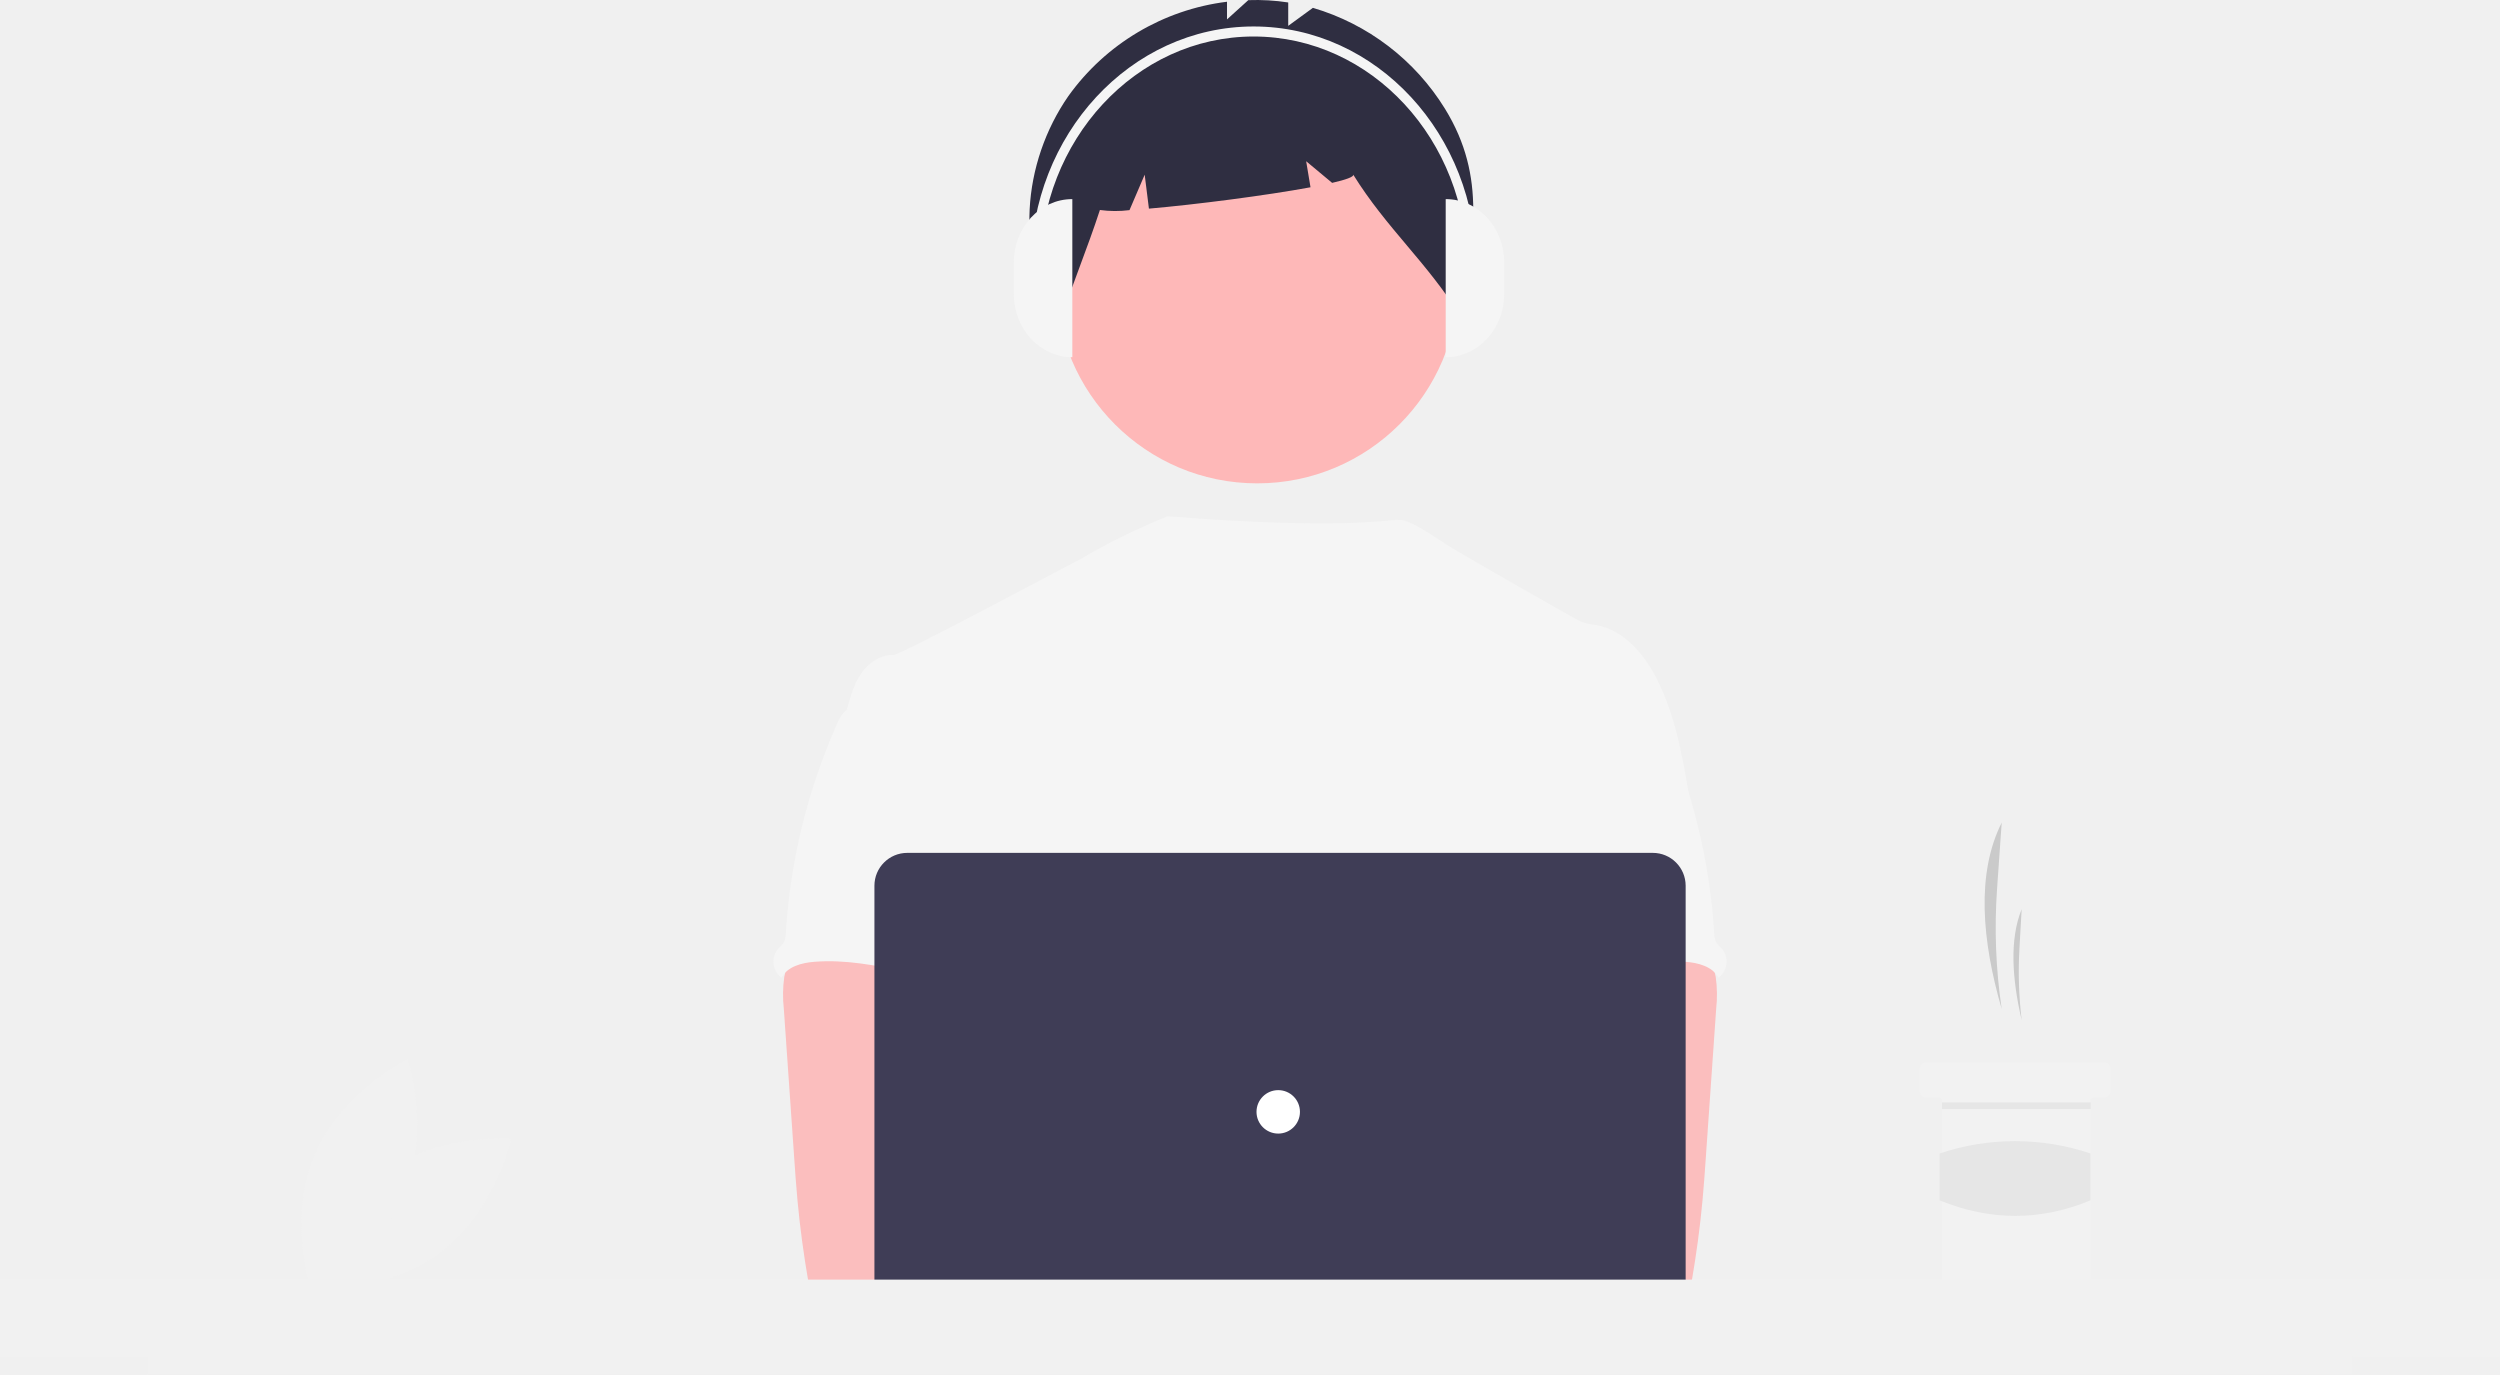
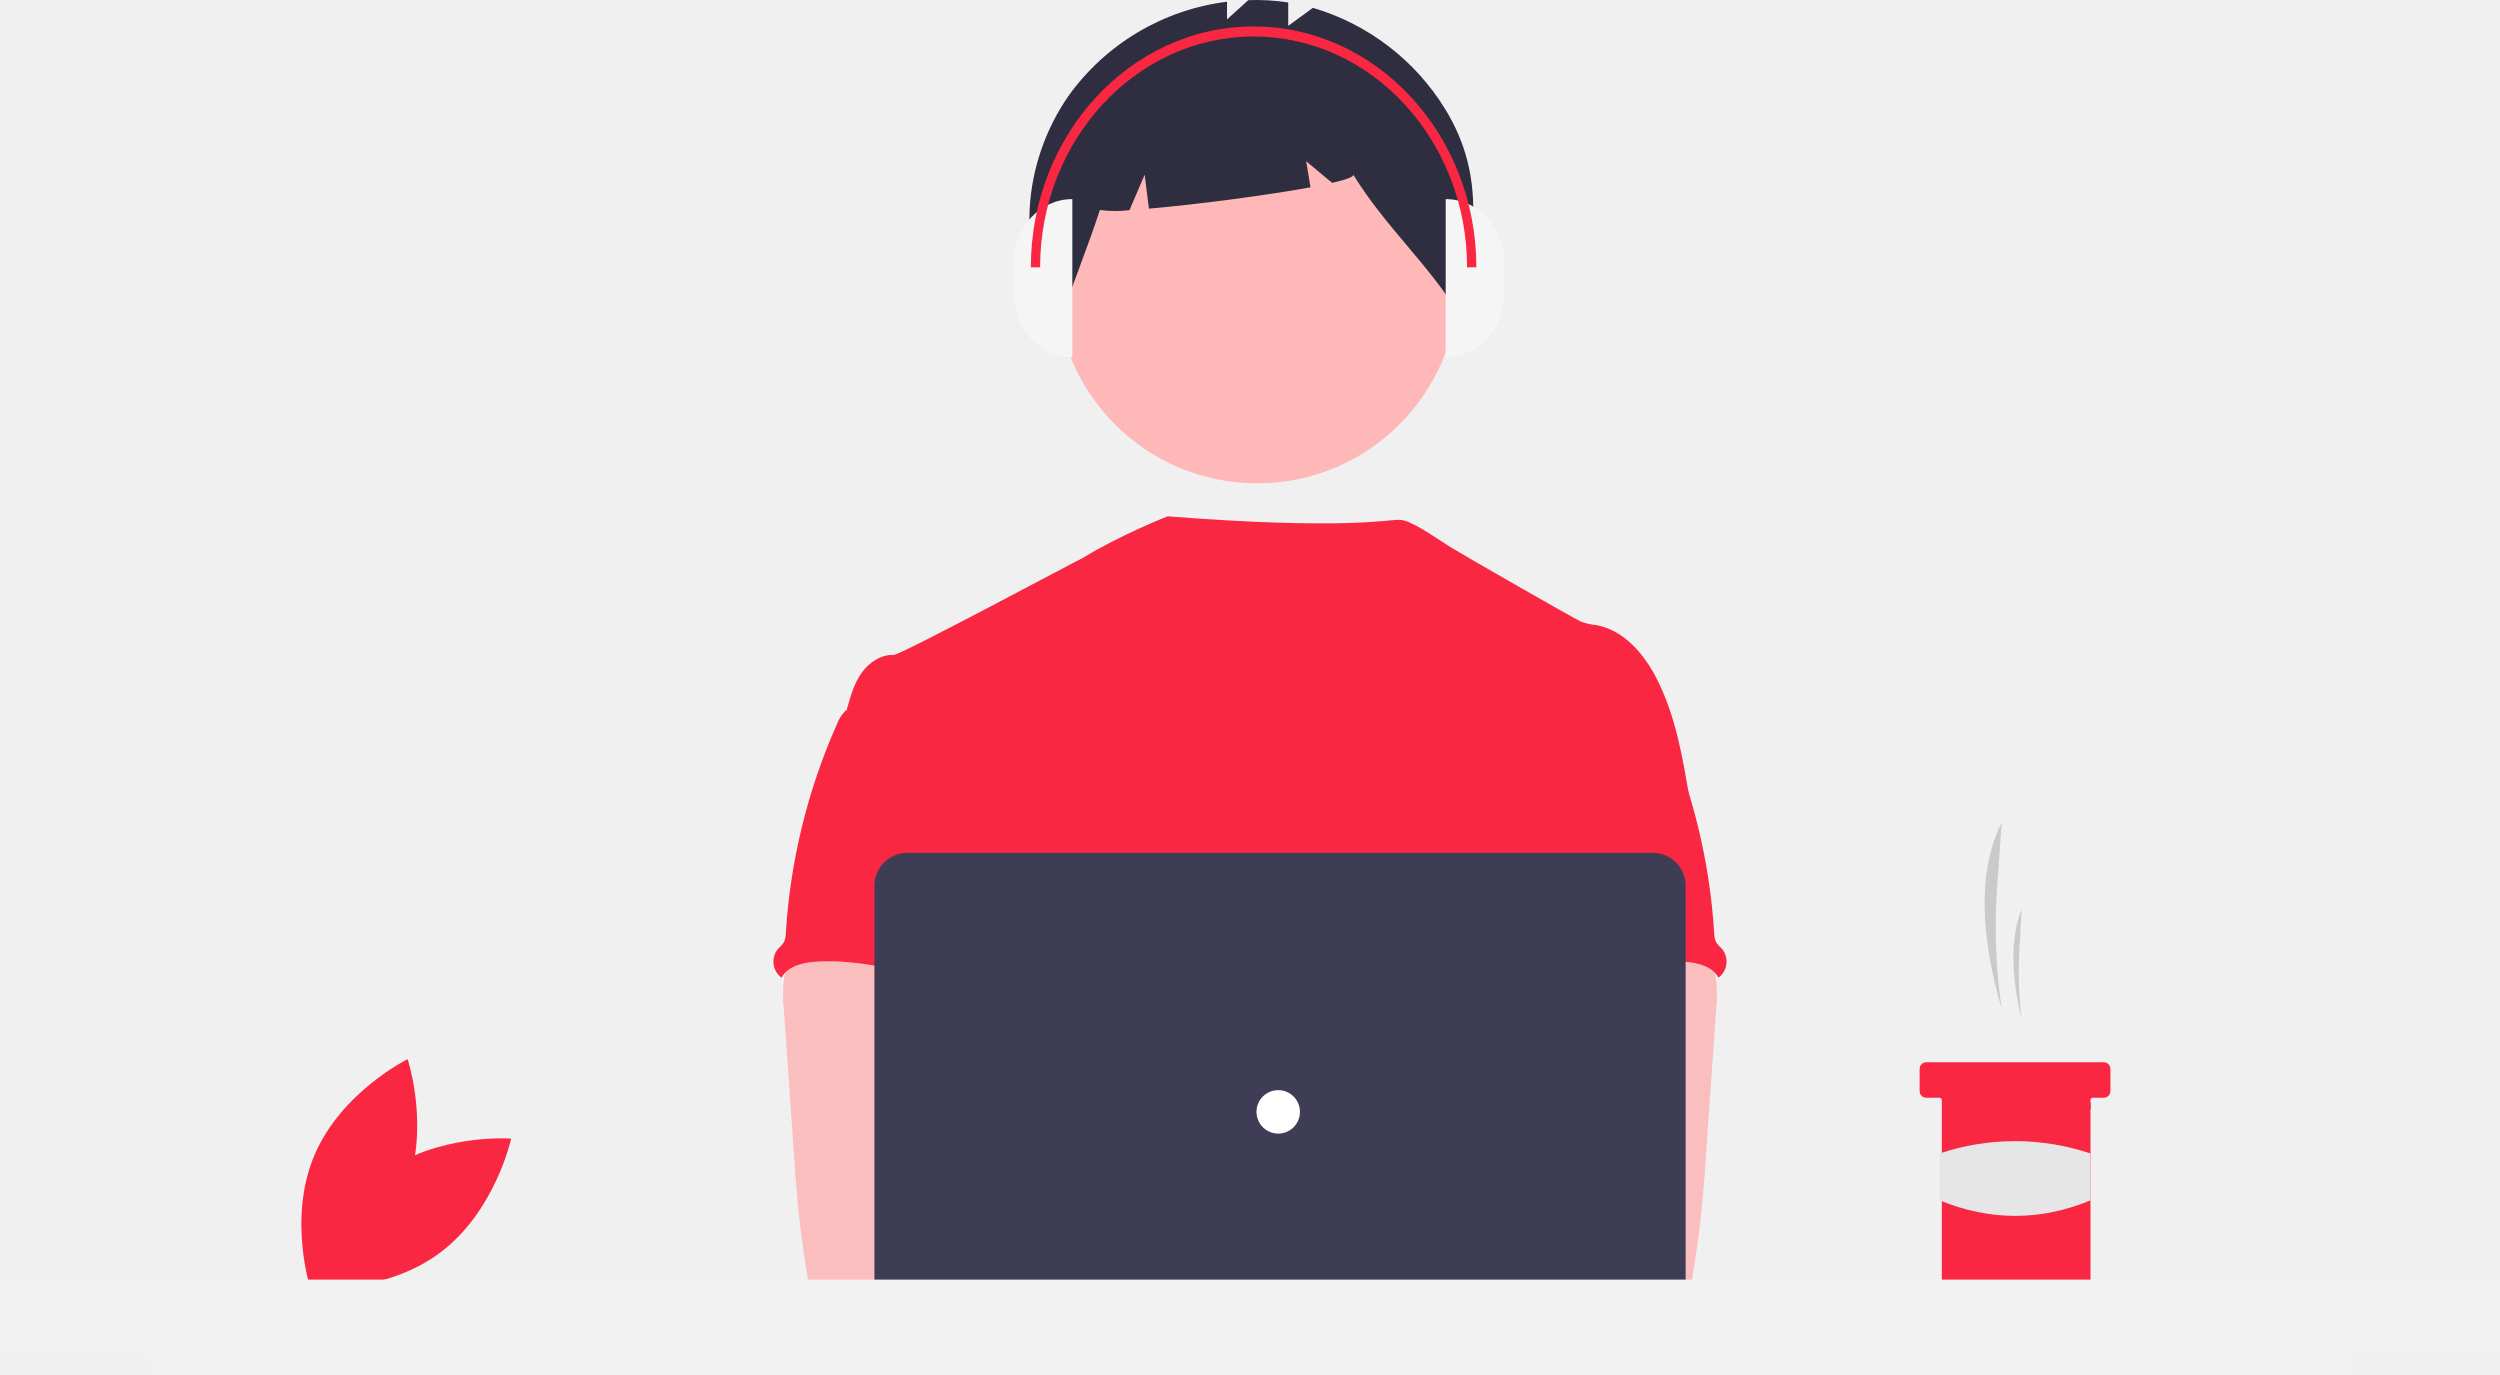
<svg xmlns="http://www.w3.org/2000/svg" data-name="Layer 1" viewBox="0 0 878.63 483">
-   <path d="M294.716,621.203c-19.511,14.544-25.04,40.135-25.04,40.135s26.104,2.009,45.615-12.535,25.04-40.135,25.04-40.135S314.227,606.659,294.716,621.203Z" transform="translate(-160.6848 -208.5)" fill="#f1f1f1" />
-   <path d="M302.844,628.032c-9.377,22.456-32.862,34.028-32.862,34.028s-8.281-24.837,1.096-47.293,32.862-34.028,32.862-34.028S312.221,605.576,302.844,628.032Z" transform="translate(-160.6848 -208.5)" fill="#f1f1f1" />
+   <path d="M294.716,621.203c-19.511,14.544-25.04,40.135-25.04,40.135s26.104,2.009,45.615-12.535,25.04-40.135,25.04-40.135S314.227,606.659,294.716,621.203Z" transform="translate(-160.6848 -208.5)" fill="#FA2742" />
+   <path d="M302.844,628.032c-9.377,22.456-32.862,34.028-32.862,34.028s-8.281-24.837,1.096-47.293,32.862-34.028,32.862-34.028S312.221,605.576,302.844,628.032Z" transform="translate(-160.6848 -208.5)" fill="#FA2742" />
  <path d="M864.187,563.114h0a194.657,194.657,0,0,1-1.633-42.195l1.633-23.307h0c-9,17.908-6.966,41.479,0,65.502Z" transform="translate(-160.6848 -208.5)" fill="#cacaca" />
  <path d="M871.205,567.013h0a143.091,143.091,0,0,1-.786-25.116l.786-13.873h0C866.875,538.683,867.854,552.713,871.205,567.013Z" transform="translate(-160.6848 -208.5)" fill="#cacaca" />
-   <path d="M902.401,584.17v7.798a2.352,2.352,0,0,1-2.339,2.339h-3.899a.777.777,0,0,0-.78.78v63.943a2.351,2.351,0,0,1-2.339,2.339H845.476a2.341,2.341,0,0,1-2.339-2.339V595.087a.782.782,0,0,0-.78-.78H837.678a2.341,2.341,0,0,1-2.339-2.339v-7.798a2.336,2.336,0,0,1,2.339-2.339h62.383A2.346,2.346,0,0,1,902.401,584.17Z" transform="translate(-160.6848 -208.5)" fill="#f2f2f2" />
-   <rect x="682.522" y="387.445" width="52.246" height="2.339" fill="#e6e6e6" />
+   <path d="M902.401,584.17v7.798a2.352,2.352,0,0,1-2.339,2.339h-3.899a.777.777,0,0,0-.78.78v63.943a2.351,2.351,0,0,1-2.339,2.339H845.476a2.341,2.341,0,0,1-2.339-2.339V595.087a.782.782,0,0,0-.78-.78H837.678a2.341,2.341,0,0,1-2.339-2.339v-7.798a2.336,2.336,0,0,1,2.339-2.339h62.383A2.346,2.346,0,0,1,902.401,584.17Z" transform="translate(-160.6848 -208.5)" fill="#FA2742" />
+   <rect x="682.522" y="387.445" width="52.246" height="2.339" fill="#FA2742" />
  <path d="M895.383,630.369c-17.483,7.235-35.156,7.315-53.026,0v-16.481a83.274,83.274,0,0,1,53.026,0Z" transform="translate(-160.6848 -208.5)" fill="#e6e6e6" />
  <circle id="fff0188c-9915-4c0d-8339-9317a77083e8" data-name="Ellipse 276" cx="441.853" cy="99.211" r="70.666" fill="#feb8b8" />
  <path id="ac220ed6-7c3f-4d1e-8d82-3295770c496a-74" data-name="Path 1461" d="M668.54,246.746a81.614,81.614,0,0,0-46.43-35.492l-8.675,6.331v-8.22a75.123,75.123,0,0,0-14.032-.817l-7.485,6.772V209.11a80.834,80.834,0,0,0-55.763,33.169c-16.254,23.432-18.998,56.032-3.011,79.652,4.388-13.487,9.715-26.142,14.104-39.628a39.916,39.916,0,0,0,10.399.05l5.339-12.459,1.492,11.931c16.55-1.441,41.096-4.607,56.785-7.508l-1.526-9.154,9.128,7.606c4.806-1.106,7.66-2.11,7.425-2.877,11.668,18.811,25.948,30.826,37.616,49.637C678.337,293.006,683.437,270.951,668.54,246.746Z" transform="translate(-160.6848 -208.5)" fill="#2f2e41" />
-   <path d="M754.52,489.43c-2.43-14.619-4.936-29.519-11.731-42.689-4.466-8.626-11.554-16.847-21.11-18.552a20.422,20.422,0,0,1-5.497-1.272c-2.8-1.349-40.425-22.827-46.405-26.568-5.135-3.212-13.24-9.158-17.327-9.158-4.112-.09-19.878,3.579-81.414-1.231,0,0-16.905,6.663-29.985,14.743-.198-.131-63.869,34.06-66.261,33.97-4.53-.191-8.741,2.71-11.338,6.362-2.596,3.652-3.814,8.174-5.089,12.546,13.907,30.97,26.631,61.98,40.539,92.95a7.931,7.931,0,0,1,1.006,3.815,9.31,9.31,0,0,1-1.73,3.815c-6.82,10.956-6.603,24.736-5.858,37.613.746,12.877,1.668,26.478-4.087,38.02-1.565,3.169-3.601,6.069-5.089,9.238-3.486,7.177-4.746,30.131-2.71,37.842l255.121,7.309C730.067,673.102,754.52,489.43,754.52,489.43Z" transform="translate(-160.6848 -208.5)" fill="#f5f5f5" />
+   <path d="M754.52,489.43c-2.43-14.619-4.936-29.519-11.731-42.689-4.466-8.626-11.554-16.847-21.11-18.552a20.422,20.422,0,0,1-5.497-1.272c-2.8-1.349-40.425-22.827-46.405-26.568-5.135-3.212-13.24-9.158-17.327-9.158-4.112-.09-19.878,3.579-81.414-1.231,0,0-16.905,6.663-29.985,14.743-.198-.131-63.869,34.06-66.261,33.97-4.53-.191-8.741,2.71-11.338,6.362-2.596,3.652-3.814,8.174-5.089,12.546,13.907,30.97,26.631,61.98,40.539,92.95a7.931,7.931,0,0,1,1.006,3.815,9.31,9.31,0,0,1-1.73,3.815c-6.82,10.956-6.603,24.736-5.858,37.613.746,12.877,1.668,26.478-4.087,38.02-1.565,3.169-3.601,6.069-5.089,9.238-3.486,7.177-4.746,30.131-2.71,37.842l255.121,7.309C730.067,673.102,754.52,489.43,754.52,489.43Z" transform="translate(-160.6848 -208.5)" fill="#FA2742" />
  <path id="bb46eb08-8e3e-4ac5-913b-26d221d967b9-75" data-name="Path 1421" d="M436.31,551.903a45.043,45.043,0,0,0-.153,11.109l3.657,52.513c.343,4.949.681,9.887,1.146,14.824.877,9.581,2.188,19.086,3.815,28.578a5.09,5.09,0,0,0,5.216,4.949c16.096,3.406,32.726,3.27,49.153,2.342,25.067-1.399,89.198-4.046,93.116-9.136s1.635-13.322-3.474-17.438-89.739-14.149-89.739-14.149c.827-6.553,3.321-12.724,5.688-18.946,4.25-11.035,8.22-22.432,8.297-34.253s-4.377-24.25-14.061-31.022c-7.966-5.56-18.221-6.591-27.928-6.362-7.062.203-19.265-1.489-25.716,1.272C440.223,538.431,437.264,546.905,436.31,551.903Z" transform="translate(-160.6848 -208.5)" fill="#fbbebe" />
-   <path id="efe93a1e-ccdd-49fd-af5f-e26394aa0937-76" data-name="Path 1430" d="M457.627,458.523a13.17,13.17,0,0,0-2.824,4.518A213.588,213.588,0,0,0,436.862,536.356a7.329,7.329,0,0,1-.827,3.55,15.535,15.535,0,0,1-1.87,2.023,7.024,7.024,0,0,0,.84,9.898q.173.146.356.281c2.099-3.951,7.125-5.242,11.592-5.586,21.389-1.692,42.282,8.259,63.734,7.508-1.514-5.23-3.691-10.256-4.925-15.548-5.459-23.502,8.156-49.089-.191-71.726-1.667-4.53-4.453-8.983-8.843-10.968a23.555,23.555,0,0,0-5.662-1.499c-5.421-.98-16.212-5.166-21.453-3.486-1.935.624-2.697,2.443-4.301,3.542C462.877,455.902,459.646,456.474,457.627,458.523Z" transform="translate(-160.6848 -208.5)" fill="#f5f5f5" />
+   <path id="efe93a1e-ccdd-49fd-af5f-e26394aa0937-76" data-name="Path 1430" d="M457.627,458.523a13.17,13.17,0,0,0-2.824,4.518A213.588,213.588,0,0,0,436.862,536.356a7.329,7.329,0,0,1-.827,3.55,15.535,15.535,0,0,1-1.87,2.023,7.024,7.024,0,0,0,.84,9.898q.173.146.356.281c2.099-3.951,7.125-5.242,11.592-5.586,21.389-1.692,42.282,8.259,63.734,7.508-1.514-5.23-3.691-10.256-4.925-15.548-5.459-23.502,8.156-49.089-.191-71.726-1.667-4.53-4.453-8.983-8.843-10.968a23.555,23.555,0,0,0-5.662-1.499c-5.421-.98-16.212-5.166-21.453-3.486-1.935.624-2.697,2.443-4.301,3.542C462.877,455.902,459.646,456.474,457.627,458.523Z" transform="translate(-160.6848 -208.5)" fill="#FA2742" />
  <path id="a38c3c09-000b-42b7-8619-0229d8aff5e9-77" data-name="Path 1421" d="M754.672,536.183c-6.451-2.762-18.653-1.069-25.716-1.272-9.707-.229-19.962.802-27.928,6.362-9.684,6.772-14.137,19.201-14.061,31.022s4.046,23.218,8.297,34.253c2.366,6.222,4.861,12.393,5.688,18.946,0,0-84.63,10.034-89.739,14.149s-7.392,12.348-3.474,17.438,126.173,10.2,142.269,6.794a5.09,5.09,0,0,0,5.216-4.949c1.627-9.491,2.937-18.996,3.815-28.578.465-4.937.802-9.874,1.146-14.824l3.657-52.513a45.043,45.043,0,0,0-.153-11.109C762.736,546.905,759.777,538.431,754.672,536.183Z" transform="translate(-160.6848 -208.5)" fill="#fbbebe" />
-   <path id="bd3879bf-5d05-49be-b690-c4d97e29a2ab-78" data-name="Path 1430" d="M734.687,454.346c-1.603-1.099-2.366-2.918-4.301-3.542-5.241-1.68-16.032,2.507-21.453,3.486a23.555,23.555,0,0,0-5.662,1.499c-4.389,1.985-7.175,6.438-8.843,10.968-8.347,22.637,5.268,48.224-.191,71.726-1.234,5.293-3.411,10.318-4.925,15.548,21.453.751,42.346-9.2,63.734-7.508,4.467.343,9.493,1.635,11.592,5.586q.183-.135.356-.281a7.024,7.024,0,0,0,.84-9.898,15.535,15.535,0,0,1-1.87-2.023,7.329,7.329,0,0,1-.827-3.55,213.588,213.588,0,0,0-17.941-73.316,13.17,13.17,0,0,0-2.824-4.518C740.354,456.474,737.123,455.902,734.687,454.346Z" transform="translate(-160.6848 -208.5)" fill="#f5f5f5" />
-   <circle cx="420.924" cy="438.81" r="19.073" fill="#fbbebe" />
-   <circle cx="463.156" cy="438.81" r="19.073" fill="#fbbebe" />
+   <path id="bd3879bf-5d05-49be-b690-c4d97e29a2ab-78" data-name="Path 1430" d="M734.687,454.346c-1.603-1.099-2.366-2.918-4.301-3.542-5.241-1.68-16.032,2.507-21.453,3.486a23.555,23.555,0,0,0-5.662,1.499c-4.389,1.985-7.175,6.438-8.843,10.968-8.347,22.637,5.268,48.224-.191,71.726-1.234,5.293-3.411,10.318-4.925,15.548,21.453.751,42.346-9.2,63.734-7.508,4.467.343,9.493,1.635,11.592,5.586q.183-.135.356-.281a7.024,7.024,0,0,0,.84-9.898,15.535,15.535,0,0,1-1.87-2.023,7.329,7.329,0,0,1-.827-3.55,213.588,213.588,0,0,0-17.941-73.316,13.17,13.17,0,0,0-2.824-4.518C740.354,456.474,737.123,455.902,734.687,454.346Z" transform="translate(-160.6848 -208.5)" fill="#FA2742" />
+   <circle cx="420.924" cy="438.81" r="19.073" fill="#FA2742" />
+   <circle cx="463.156" cy="438.81" r="19.073" fill="#FA2742" />
  <path d="M741.572,690.288H479.542a11.552,11.552,0,0,1-11.539-11.539V519.783a11.552,11.552,0,0,1,11.539-11.539H741.572a11.552,11.552,0,0,1,11.539,11.539V678.75A11.552,11.552,0,0,1,741.572,690.288Z" transform="translate(-160.6848 -208.5)" fill="#3f3d56" />
  <circle id="bf1cdf42-3b4f-4239-91c9-f6802a29e918" data-name="Ellipse 263" cx="449.236" cy="390.766" r="7.635" fill="#fff" />
  <polygon points="878.63 449.724 0 449.724 0 476.724 51.97 476.724 51.97 483 826.68 483 826.68 476.724 878.63 476.724 878.63 449.724" fill="#f1f1f1" />
  <path d="M537.556,334.049h0c-11.355,0-20.559-9.952-20.559-22.229h0V300.705c0-12.277,9.205-22.229,20.559-22.229h0v55.574Z" transform="translate(-160.6848 -208.5)" fill="#f5f5f5" />
  <path d="M668.779,278.476h0c11.355,0,20.559,9.952,20.559,22.229v11.115c0,12.277-9.205,22.229-20.559,22.229h0V278.476Z" transform="translate(-160.6848 -208.5)" fill="#f5f5f5" />
-   <path d="M679.553,302.452h-3.262c0-44.73-33.656-81.121-75.026-81.121-41.369,0-75.026,36.391-75.026,81.121h-3.262c0-46.675,35.12-84.648,78.288-84.648C644.433,217.804,679.553,255.777,679.553,302.452Z" transform="translate(-160.6848 -208.5)" fill="#f5f5f5" />
+   <path d="M679.553,302.452h-3.262c0-44.73-33.656-81.121-75.026-81.121-41.369,0-75.026,36.391-75.026,81.121h-3.262c0-46.675,35.12-84.648,78.288-84.648C644.433,217.804,679.553,255.777,679.553,302.452Z" transform="translate(-160.6848 -208.5)" fill="#FA2742" />
</svg>
